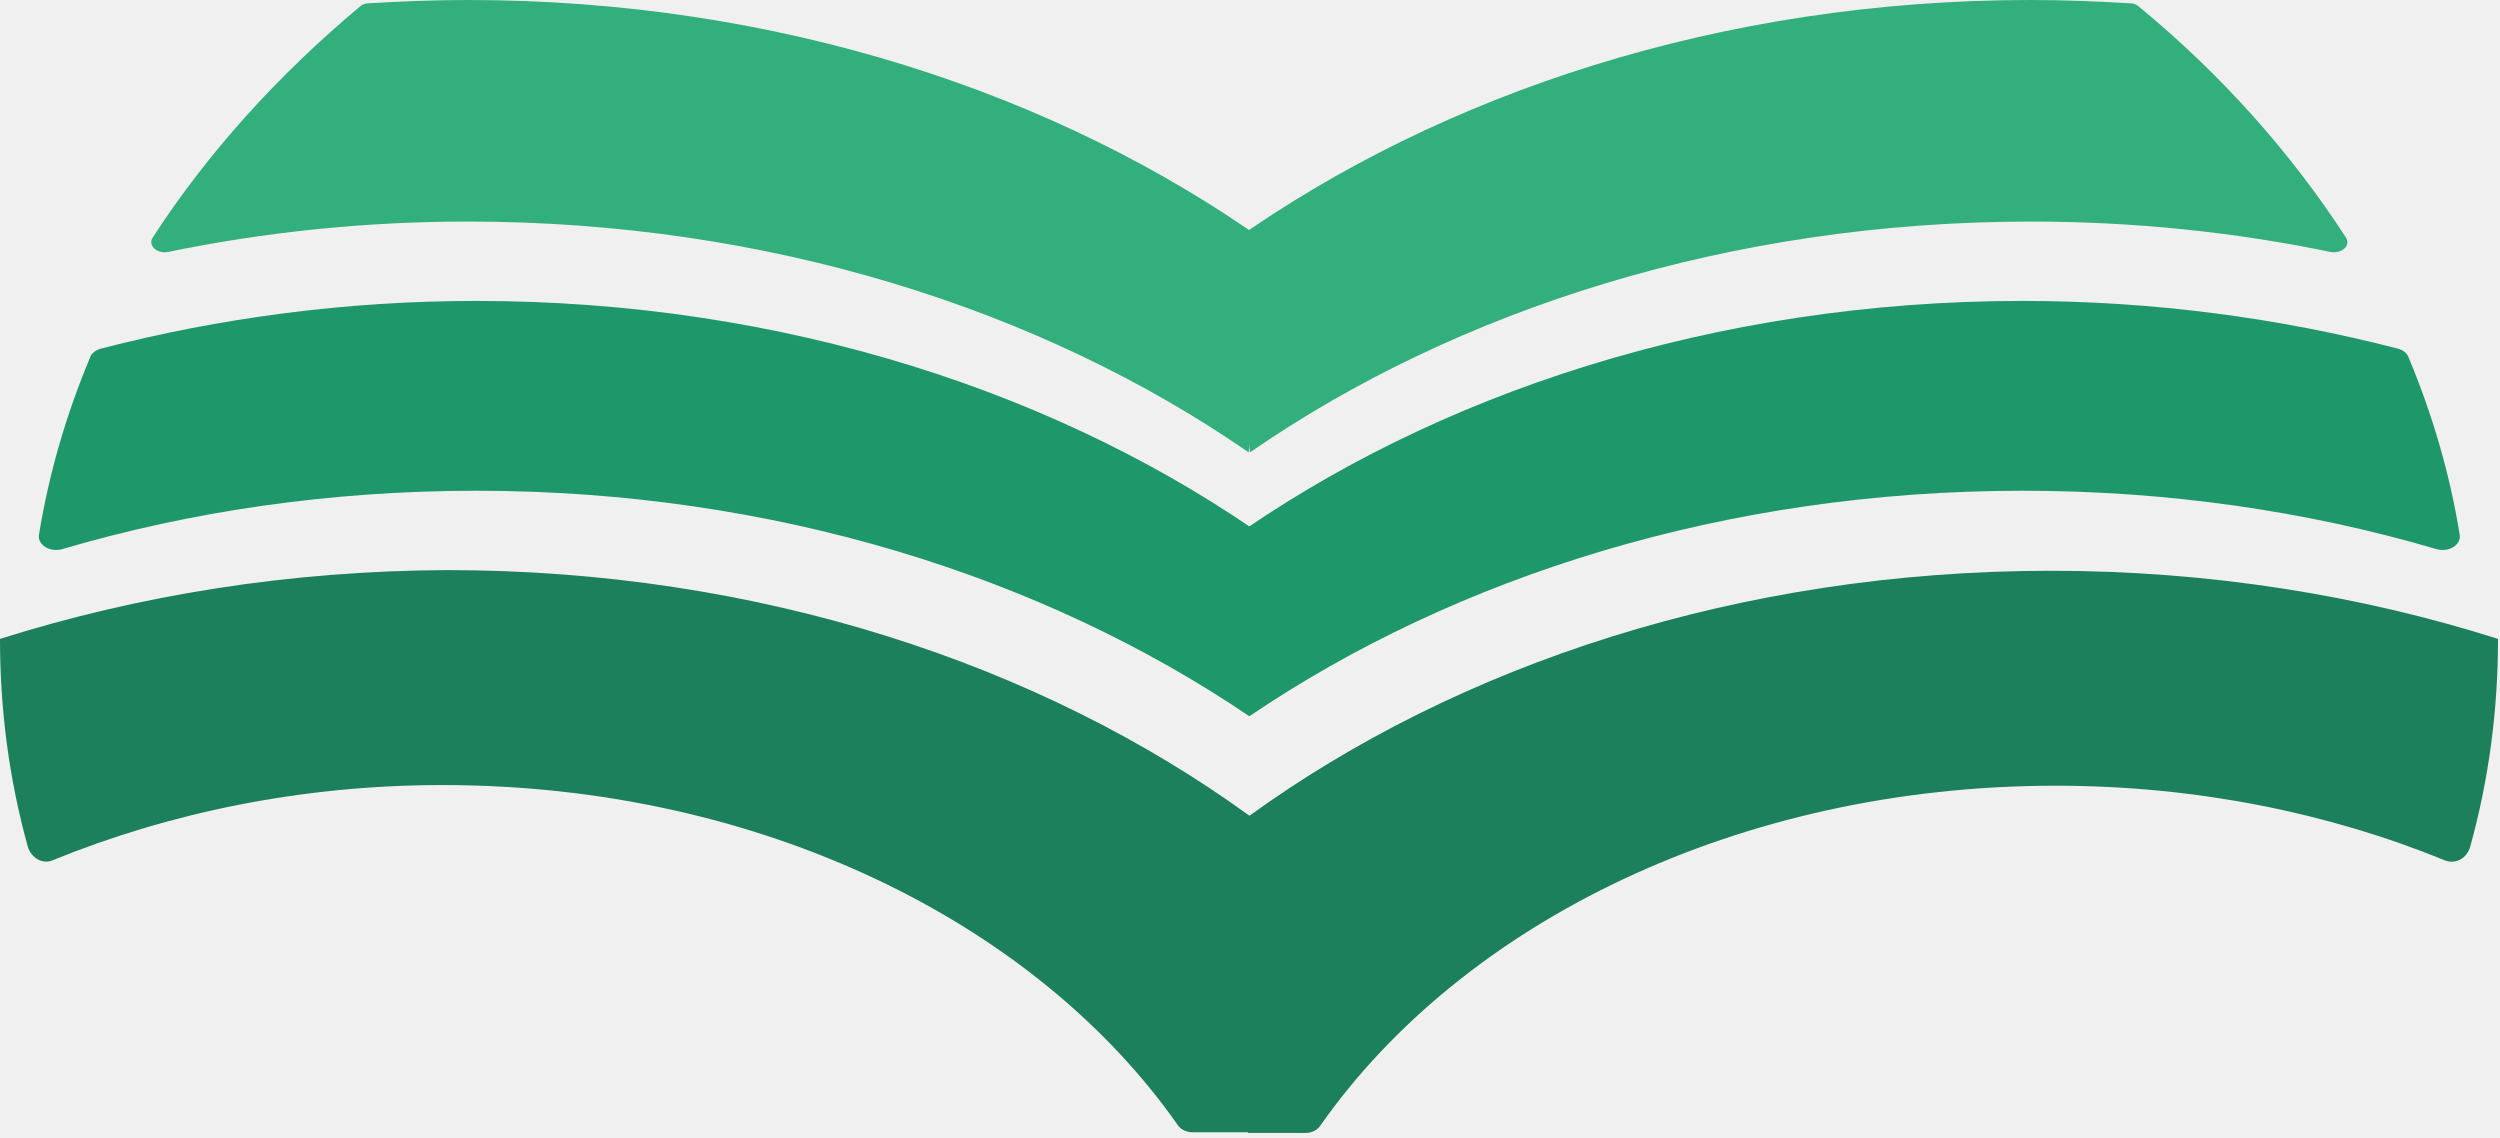
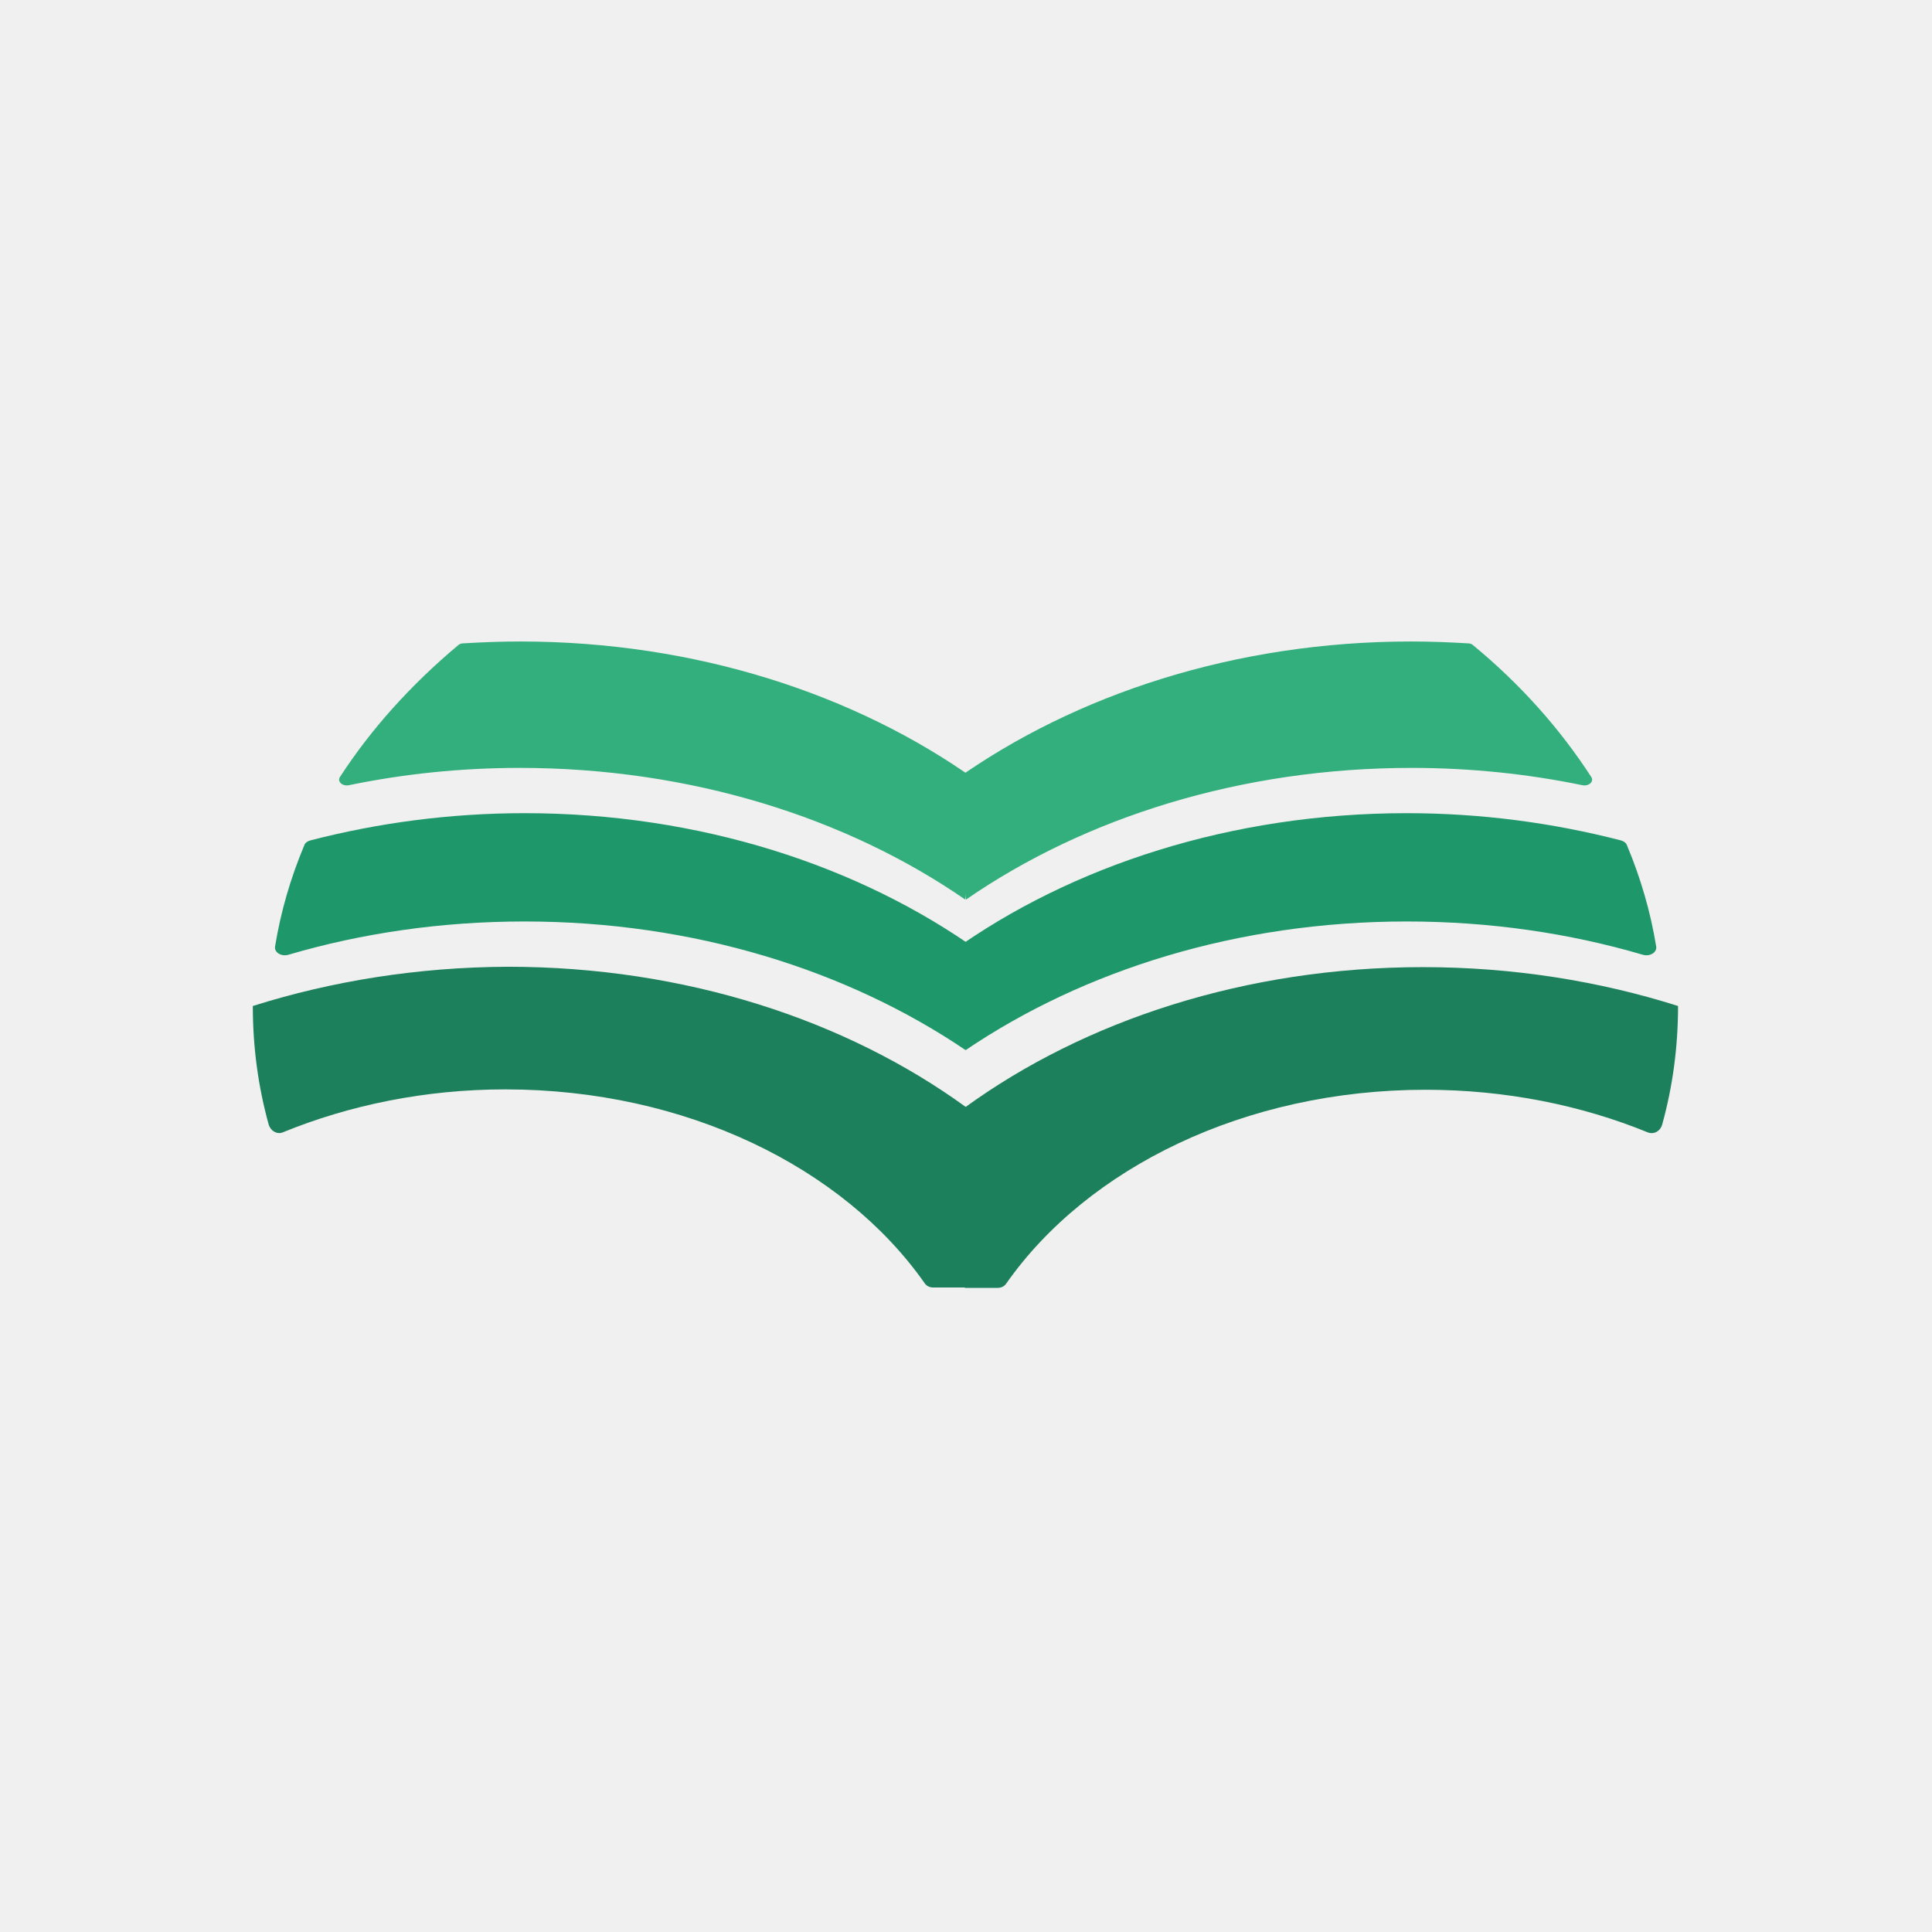
- <svg xmlns="http://www.w3.org/2000/svg" width="378" height="172" viewBox="0 0 378 172" fill="none">
-   <g clip-path="url(#clip0_36_429)">
-     <path d="M192.2 37.9C192.2 37.5 192 37 191.6 36.7C159.8 14 117.4 0 70.8 0C65.7 0 60.7 0.2 55.7 0.5C55.2 0.5 54.7 0.7 54.4 1C42 11.4 31.4 23.1 23.1 35.9C22.3 37.1 23.7 38.4 25.4 38.1C39.9 35.1 55.1 33.5 70.7 33.5C116 33.5 157.4 46.7 188.8 68.4" fill="#32AF7D" />
-     <path d="M192.5 82.1C160.8 59.4 118.4 45.5 72 45.5C52.2 45.5 33.1 48.1 15.3 52.7C14.5 52.9 13.8 53.4 13.6 54.1C10 62.7 7.4 71.6 5.9 80.8C5.6 82.4 7.6 83.6 9.5 83C28.9 77.3 50 74.2 72 74.2C116.8 74.2 157.6 87.1 188.9 108.3" fill="#1E976B" />
-     <path d="M0 96.6C0 107.4 1.4 117.9 4.2 128C4.7 129.7 6.4 130.7 7.9 130.1C25.5 122.9 45.6 118.7 66.9 118.7C114.8 118.7 156.5 139.4 178 170C178.5 170.8 179.4 171.2 180.3 171.2H189V123.4C157.2 100.3 114.5 86.2 67.6 86.2C43.7 86.3 20.9 90 0 96.6Z" fill="#1B805B" />
-     <path d="M185.5 37.9C185.5 37.5 185.7 37 186.1 36.7C218 14 260.4 0 307 0C312.1 0 317.1 0.2 322.1 0.5C322.6 0.5 323.1 0.7 323.4 1C335.9 11.3 346.4 23.1 354.7 35.9C355.5 37.1 354.1 38.4 352.4 38.1C337.9 35.1 322.7 33.5 307.1 33.5C261.8 33.5 220.4 46.7 189 68.4" fill="#32AF7D" />
-     <path d="M185.3 82.1C217 59.4 259.4 45.5 305.8 45.5C325.6 45.5 344.7 48.1 362.5 52.7C363.3 52.9 364 53.4 364.2 54.1C367.8 62.7 370.4 71.6 371.9 80.8C372.2 82.4 370.2 83.6 368.3 83C348.9 77.3 327.8 74.2 305.8 74.2C261 74.2 220.2 87.1 188.9 108.3" fill="#1E976B" />
-     <path d="M377.7 96.6C377.7 107.4 376.3 117.9 373.5 128C373 129.8 371.3 130.7 369.7 130.1C352.1 122.9 332 118.8 310.8 118.8C262.9 118.8 221.2 139.5 199.7 170.1C199.2 170.9 198.3 171.3 197.4 171.3H188.7V123.5C220.5 100.4 263.2 86.3 310.1 86.3C334 86.3 356.9 90 377.7 96.6Z" fill="#1B805B" />
+ <svg xmlns="http://www.w3.org/2000/svg" width="512" height="512" viewBox="0 0 512 512" fill="none">
+   <g transform="translate(67, 170)">
+     <g clip-path="url(#clip0)">
+       <path d="M192.2 37.9C192.2 37.5 192 37 191.6 36.7C159.8 14 117.4 0 70.8 0C65.7 0 60.7 0.2 55.7 0.5C55.2 0.5 54.7 0.7 54.4 1C42 11.4 31.4 23.1 23.1 35.9C22.3 37.1 23.7 38.4 25.4 38.1C39.9 35.1 55.1 33.5 70.7 33.5C116 33.5 157.4 46.7 188.8 68.4" fill="#32AF7D" />
+       <path d="M192.5 82.1C160.8 59.4 118.4 45.5 72 45.5C52.2 45.5 33.1 48.1 15.3 52.7C14.5 52.9 13.8 53.4 13.6 54.1C10 62.7 7.4 71.6 5.9 80.8C5.6 82.4 7.6 83.6 9.5 83C28.9 77.3 50 74.2 72 74.2C116.8 74.2 157.6 87.1 188.9 108.3" fill="#1E976B" />
+       <path d="M0 96.6C0 107.4 1.4 117.9 4.2 128C4.7 129.7 6.4 130.7 7.9 130.1C25.5 122.9 45.6 118.7 66.9 118.7C114.8 118.7 156.5 139.4 178 170C178.5 170.8 179.4 171.2 180.3 171.2H189V123.4C157.2 100.3 114.5 86.2 67.6 86.2C43.7 86.3 20.9 90 0 96.6Z" fill="#1B805B" />
+       <path d="M185.5 37.9C185.5 37.5 185.7 37 186.1 36.7C218 14 260.4 0 307 0C312.1 0 317.1 0.2 322.1 0.5C322.6 0.5 323.1 0.7 323.4 1C335.9 11.3 346.4 23.1 354.7 35.9C355.5 37.1 354.1 38.4 352.4 38.1C337.9 35.1 322.7 33.5 307.1 33.5C261.8 33.5 220.4 46.7 189 68.4" fill="#32AF7D" />
+       <path d="M185.3 82.1C217 59.4 259.4 45.5 305.8 45.5C325.6 45.5 344.7 48.1 362.5 52.7C363.3 52.9 364 53.4 364.2 54.1C367.8 62.7 370.4 71.6 371.9 80.8C372.2 82.4 370.2 83.6 368.3 83C348.9 77.3 327.8 74.2 305.8 74.2C261 74.2 220.2 87.1 188.9 108.3" fill="#1E976B" />
+       <path d="M377.7 96.6C377.7 107.4 376.3 117.9 373.5 128C373 129.8 371.3 130.7 369.7 130.1C352.1 122.9 332 118.8 310.8 118.8C262.9 118.8 221.2 139.5 199.7 170.1C199.2 170.9 198.3 171.3 197.4 171.3H188.7V123.5C220.5 100.4 263.2 86.3 310.1 86.3C334 86.3 356.9 90 377.7 96.6Z" fill="#1B805B" />
+     </g>
  </g>
  <defs>
-     <clipPath id="clip0_36_429">
+     <clipPath id="clip0">
      <rect width="377.7" height="171.3" fill="white" />
    </clipPath>
  </defs>
</svg>
